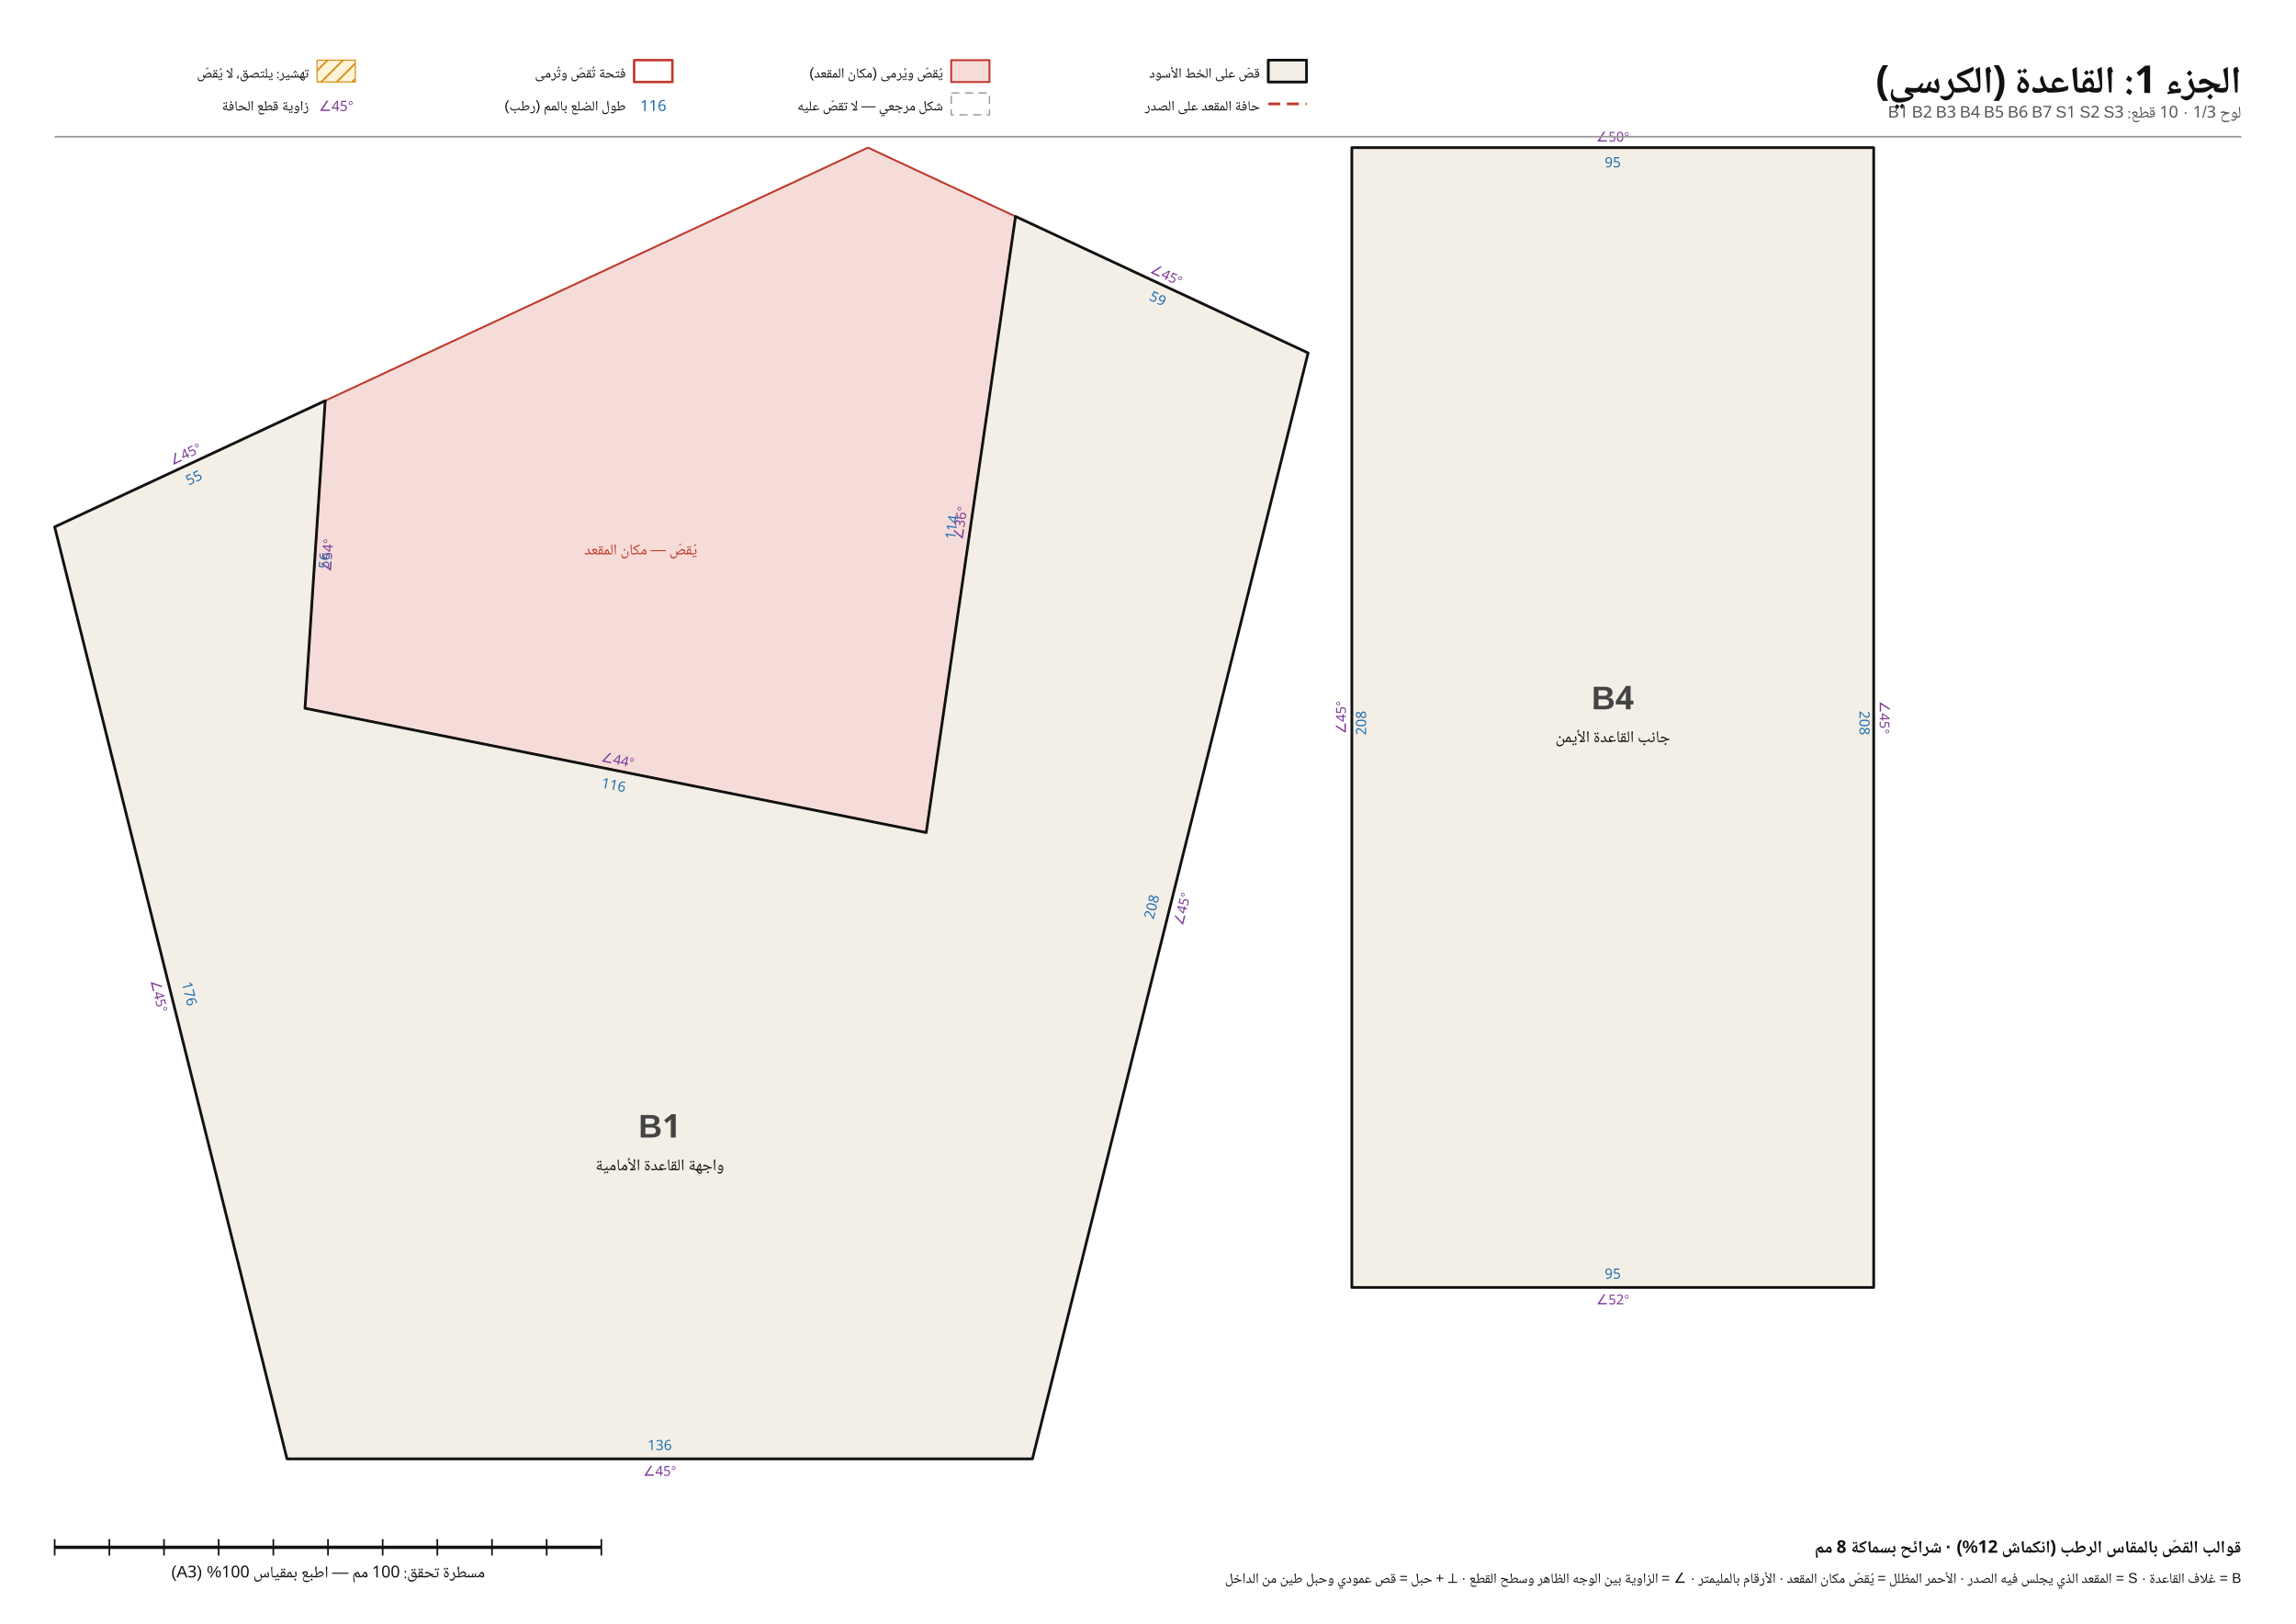
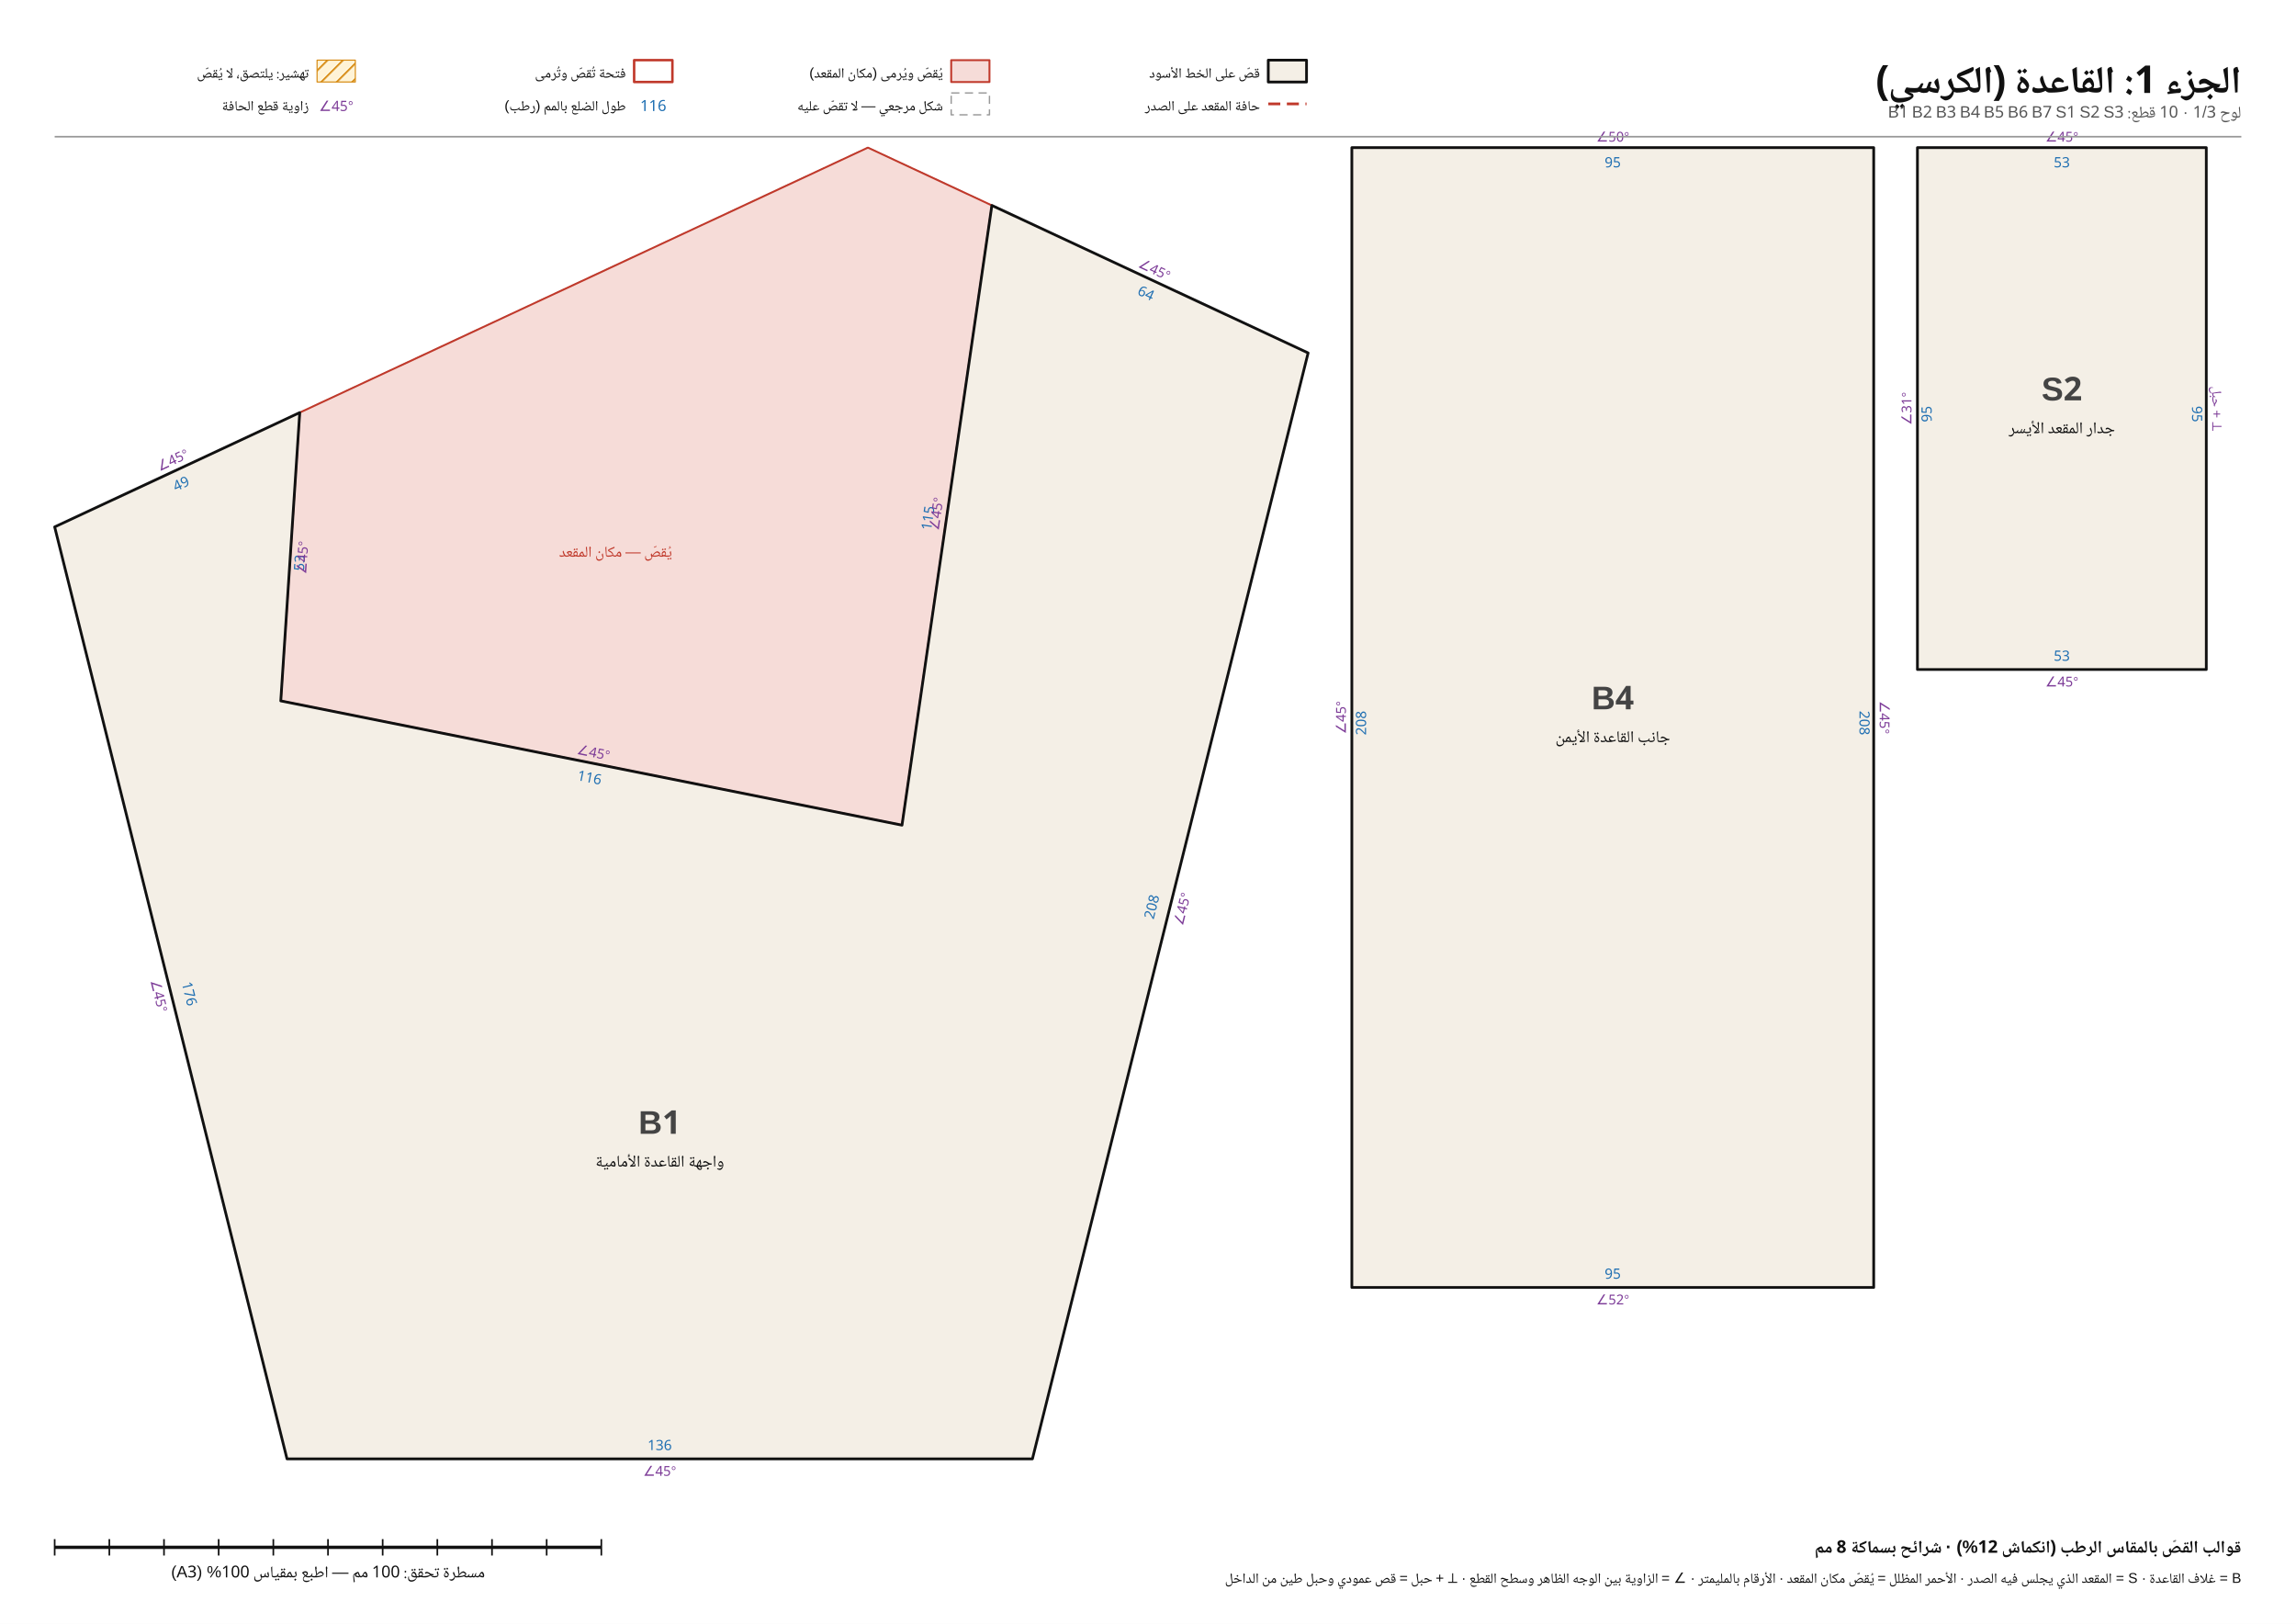
<svg xmlns="http://www.w3.org/2000/svg" width="420mm" height="297mm" viewBox="0 0 420 297" font-family="Noto Naskh Arabic, Amiri, Tahoma, Arial, sans-serif">
  <rect width="420" height="297" fill="#fff" />
  <defs>
    <marker id="ar" viewBox="0 0 10 10" refX="10" refY="5" markerWidth="5" markerHeight="5" orient="auto-start-reverse">
      <path d="M0,1 L10,5 L0,9 z" fill="#c0392b" />
    </marker>
    <marker id="ab" viewBox="0 0 10 10" refX="10" refY="5" markerWidth="4" markerHeight="4" orient="auto">
      <path d="M0,1 L10,5 L0,9 z" fill="#1f6fb2" />
    </marker>
    <pattern id="hatch" width="2" height="2" patternUnits="userSpaceOnUse" patternTransform="rotate(45)">
      <rect width="2" height="2" fill="#fff3d6" />
      <line x1="0" y1="0" x2="0" y2="2" stroke="#d68910" stroke-width="0.6" />
    </pattern>
  </defs>
  <polygon points="52.50,266.82 10.00,96.37 158.76,27.00 239.29,64.55 188.86,266.82 52.50,266.82" fill="none" stroke="#999" stroke-width="0.25" stroke-dasharray="2,1.5" stroke-linejoin="round" />
-   <polygon points="55.79,129.54 59.49,73.29 158.76,27.00 185.77,39.59 169.43,152.27 55.79,129.54" fill="#f6dcd8" stroke="#c0392b" stroke-width="0.35" stroke-linejoin="round" />
-   <text x="117.22" y="101.42" font-size="2.8" text-anchor="middle" fill="#c0392b" font-weight="normal" direction="rtl">يُقصّ — مكان المقعد</text>
-   <polygon points="10.00,96.37 59.49,73.29 55.79,129.54 169.43,152.27 185.77,39.59 239.29,64.55 188.86,266.82 52.50,266.82 10.00,96.37" fill="#f4efe6" stroke="#111" stroke-width="0.5" stroke-linejoin="round" />
-   <text x="35.85" y="88.19" font-size="2.6" text-anchor="middle" fill="#1f6fb2" font-weight="normal" direction="ltr" transform="rotate(-25.0 35.85 88.19)">55</text>
-   <text x="60.24" y="102.59" font-size="2.6" text-anchor="middle" fill="#1f6fb2" font-weight="normal" direction="ltr" transform="rotate(-86.2 60.24 102.59)">56</text>
-   <text x="112.10" y="144.46" font-size="2.6" text-anchor="middle" fill="#1f6fb2" font-weight="normal" direction="ltr" transform="rotate(11.3 112.10 144.46)">116</text>
-   <text x="175.03" y="96.56" font-size="2.6" text-anchor="middle" fill="#1f6fb2" font-weight="normal" direction="ltr" transform="rotate(-81.7 175.03 96.56)">114</text>
-   <text x="211.43" y="55.43" font-size="2.6" text-anchor="middle" fill="#1f6fb2" font-weight="normal" direction="ltr" transform="rotate(25.0 211.43 55.43)">59</text>
+   <polygon points="51.36,128.19 54.83,75.46 158.76,27.00 181.44,37.57 165.00,150.92 51.36,128.19" fill="#f6dcd8" stroke="#c0392b" stroke-width="0.35" stroke-linejoin="round" />
+   <text x="112.61" y="101.83" font-size="2.8" text-anchor="middle" fill="#c0392b" font-weight="normal" direction="rtl">يُقصّ — مكان المقعد</text>
+   <polygon points="10.00,96.37 54.83,75.46 51.36,128.19 165.00,150.92 181.44,37.57 239.29,64.55 188.86,266.82 52.50,266.82 10.00,96.37" fill="#f4efe6" stroke="#111" stroke-width="0.5" stroke-linejoin="round" />
+   <text x="33.51" y="89.27" font-size="2.6" text-anchor="middle" fill="#1f6fb2" font-weight="normal" direction="ltr" transform="rotate(-25.0 33.51 89.27)">49</text>
+   <text x="55.69" y="103.00" font-size="2.6" text-anchor="middle" fill="#1f6fb2" font-weight="normal" direction="ltr" transform="rotate(-86.2 55.69 103.00)">53</text>
+   <text x="107.67" y="143.10" font-size="2.6" text-anchor="middle" fill="#1f6fb2" font-weight="normal" direction="ltr" transform="rotate(11.3 107.67 143.10)">116</text>
+   <text x="170.65" y="94.87" font-size="2.6" text-anchor="middle" fill="#1f6fb2" font-weight="normal" direction="ltr" transform="rotate(-81.7 170.65 94.87)">115</text>
+   <text x="209.27" y="54.42" font-size="2.6" text-anchor="middle" fill="#1f6fb2" font-weight="normal" direction="ltr" transform="rotate(25.0 209.27 54.42)">64</text>
  <text x="211.56" y="166.06" font-size="2.6" text-anchor="middle" fill="#1f6fb2" font-weight="normal" direction="ltr" transform="rotate(-76.0 211.56 166.06)">208</text>
  <text x="120.68" y="265.22" font-size="2.6" text-anchor="middle" fill="#1f6fb2" font-weight="normal" direction="ltr">136</text>
  <text x="33.77" y="181.97" font-size="2.6" text-anchor="middle" fill="#1f6fb2" font-weight="normal" direction="ltr" transform="rotate(76.0 33.77 181.97)">176</text>
-   <text x="34.28" y="83.83" font-size="2.5" text-anchor="middle" fill="#7d3c98" font-weight="normal" direction="ltr" transform="rotate(-25.0 34.28 83.83)">∠45°</text>
-   <text x="60.74" y="101.62" font-size="2.5" text-anchor="middle" fill="#7d3c98" font-weight="normal" direction="ltr" transform="rotate(-86.2 60.74 101.62)">∠54°</text>
-   <text x="112.83" y="139.83" font-size="2.5" text-anchor="middle" fill="#7d3c98" font-weight="normal" direction="ltr" transform="rotate(11.3 112.83 139.83)">∠44°</text>
-   <text x="176.51" y="95.77" font-size="2.5" text-anchor="middle" fill="#7d3c98" font-weight="normal" direction="ltr" transform="rotate(-81.7 176.51 95.77)">∠36°</text>
-   <text x="213.00" y="51.08" font-size="2.5" text-anchor="middle" fill="#7d3c98" font-weight="normal" direction="ltr" transform="rotate(25.0 213.00 51.08)">∠45°</text>
+   <text x="31.95" y="84.92" font-size="2.5" text-anchor="middle" fill="#7d3c98" font-weight="normal" direction="ltr" transform="rotate(-25.0 31.95 84.92)">∠45°</text>
+   <text x="56.19" y="102.03" font-size="2.5" text-anchor="middle" fill="#7d3c98" font-weight="normal" direction="ltr" transform="rotate(-86.2 56.19 102.03)">∠45°</text>
+   <text x="108.40" y="138.47" font-size="2.5" text-anchor="middle" fill="#7d3c98" font-weight="normal" direction="ltr" transform="rotate(11.3 108.40 138.47)">∠45°</text>
+   <text x="172.13" y="94.09" font-size="2.5" text-anchor="middle" fill="#7d3c98" font-weight="normal" direction="ltr" transform="rotate(-81.7 172.13 94.09)">∠45°</text>
+   <text x="210.83" y="50.07" font-size="2.5" text-anchor="middle" fill="#7d3c98" font-weight="normal" direction="ltr" transform="rotate(25.0 210.83 50.07)">∠45°</text>
  <text x="217.09" y="166.44" font-size="2.5" text-anchor="middle" fill="#7d3c98" font-weight="normal" direction="ltr" transform="rotate(-76.0 217.09 166.44)">∠45°</text>
  <text x="120.68" y="269.92" font-size="2.5" text-anchor="middle" fill="#7d3c98" font-weight="normal" direction="ltr">∠45°</text>
  <text x="28.24" y="182.35" font-size="2.5" text-anchor="middle" fill="#7d3c98" font-weight="normal" direction="ltr" transform="rotate(76.0 28.24 182.35)">∠45°</text>
-   <text x="120.68" y="208.05" font-size="6" text-anchor="middle" fill="#444" font-weight="bold" direction="ltr">B1</text>
-   <text x="120.68" y="214.05" font-size="3" text-anchor="middle" fill="#111" font-weight="normal" direction="rtl">واجهة القاعدة الأمامية</text>
+   <text x="120.68" y="207.37" font-size="6" text-anchor="middle" fill="#444" font-weight="bold" direction="ltr">B1</text>
+   <text x="120.68" y="213.37" font-size="3" text-anchor="middle" fill="#111" font-weight="normal" direction="rtl">واجهة القاعدة الأمامية</text>
  <polygon points="247.29,235.47 247.29,27.00 342.75,27.00 342.75,235.47 247.29,235.47" fill="#f4efe6" stroke="#111" stroke-width="0.5" stroke-linejoin="round" />
  <text x="249.89" y="132.23" font-size="2.6" text-anchor="middle" fill="#1f6fb2" font-weight="normal" direction="ltr" transform="rotate(-90.0 249.89 132.23)">208</text>
  <text x="295.02" y="30.60" font-size="2.6" text-anchor="middle" fill="#1f6fb2" font-weight="normal" direction="ltr">95</text>
  <text x="340.15" y="132.23" font-size="2.6" text-anchor="middle" fill="#1f6fb2" font-weight="normal" direction="ltr" transform="rotate(90.0 340.15 132.23)">208</text>
  <text x="295.02" y="233.87" font-size="2.6" text-anchor="middle" fill="#1f6fb2" font-weight="normal" direction="ltr">95</text>
  <text x="246.19" y="131.23" font-size="2.5" text-anchor="middle" fill="#7d3c98" font-weight="normal" direction="ltr" transform="rotate(-90.0 246.19 131.23)">∠45°</text>
  <text x="295.02" y="25.90" font-size="2.5" text-anchor="middle" fill="#7d3c98" font-weight="normal" direction="ltr">∠50°</text>
  <text x="343.85" y="131.23" font-size="2.5" text-anchor="middle" fill="#7d3c98" font-weight="normal" direction="ltr" transform="rotate(90.0 343.85 131.23)">∠45°</text>
  <text x="295.02" y="238.57" font-size="2.5" text-anchor="middle" fill="#7d3c98" font-weight="normal" direction="ltr">∠52°</text>
  <text x="295.02" y="129.73" font-size="6" text-anchor="middle" fill="#444" font-weight="bold" direction="ltr">B4</text>
  <text x="295.02" y="135.73" font-size="3" text-anchor="middle" fill="#111" font-weight="normal" direction="rtl">جانب القاعدة الأيمن</text>
+   <polygon points="350.75,27.00 403.59,27.00 403.59,122.45 350.75,122.45 350.75,27.00" fill="#f4efe6" stroke="#111" stroke-width="0.5" stroke-linejoin="round" />
+   <text x="377.17" y="30.60" font-size="2.6" text-anchor="middle" fill="#1f6fb2" font-weight="normal" direction="ltr">53</text>
+   <text x="400.99" y="75.73" font-size="2.6" text-anchor="middle" fill="#1f6fb2" font-weight="normal" direction="ltr" transform="rotate(90.0 400.99 75.73)">95</text>
+   <text x="377.17" y="120.85" font-size="2.6" text-anchor="middle" fill="#1f6fb2" font-weight="normal" direction="ltr">53</text>
+   <text x="353.35" y="75.73" font-size="2.6" text-anchor="middle" fill="#1f6fb2" font-weight="normal" direction="ltr" transform="rotate(-90.0 353.35 75.73)">95</text>
+   <text x="377.17" y="25.90" font-size="2.5" text-anchor="middle" fill="#7d3c98" font-weight="normal" direction="ltr">∠45°</text>
+   <text x="404.69" y="74.73" font-size="2.5" text-anchor="middle" fill="#7d3c98" font-weight="normal" direction="rtl" transform="rotate(90.0 404.69 74.73)">⟂ + حبل</text>
+   <text x="377.17" y="125.55" font-size="2.5" text-anchor="middle" fill="#7d3c98" font-weight="normal" direction="ltr">∠45°</text>
+   <text x="349.65" y="74.73" font-size="2.5" text-anchor="middle" fill="#7d3c98" font-weight="normal" direction="ltr" transform="rotate(-90.0 349.65 74.73)">∠31°</text>
+   <text x="377.17" y="73.23" font-size="6" text-anchor="middle" fill="#444" font-weight="bold" direction="ltr">S2</text>
+   <text x="377.17" y="79.23" font-size="3" text-anchor="middle" fill="#111" font-weight="normal" direction="rtl">جدار المقعد الأيسر</text>
  <text x="410.00" y="17.00" font-size="7" text-anchor="start" fill="#111" font-weight="bold" direction="rtl">الجزء 1: القاعدة (الكرسي)</text>
  <text x="410.00" y="21.50" font-size="3" text-anchor="start" fill="#555" font-weight="normal" direction="rtl">لوح 1/3 · 10 قطع: B1 B2 B3 B4 B5 B6 B7 S1 S2 S3</text>
  <polygon points="232.00,11.00 239.00,11.00 239.00,15.00 232.00,15.00" fill="#f4efe6" stroke="#111" stroke-width="0.5" stroke-linejoin="round" />
  <text x="230.50" y="14.20" font-size="2.6" text-anchor="start" fill="#111" font-weight="normal" direction="rtl">قصّ على الخط الأسود</text>
  <polygon points="174.00,11.00 181.00,11.00 181.00,15.00 174.00,15.00" fill="#f6dcd8" stroke="#c0392b" stroke-width="0.35" stroke-linejoin="round" />
  <text x="172.50" y="14.20" font-size="2.6" text-anchor="start" fill="#111" font-weight="normal" direction="rtl">يُقصّ ويُرمى (مكان المقعد)</text>
  <polygon points="116.00,11.00 123.00,11.00 123.00,15.00 116.00,15.00" fill="#fff" stroke="#c0392b" stroke-width="0.45" stroke-linejoin="round" />
  <text x="114.50" y="14.20" font-size="2.6" text-anchor="start" fill="#111" font-weight="normal" direction="rtl">فتحة تُقصّ وتُرمى</text>
  <polygon points="58.00,11.00 65.00,11.00 65.00,15.00 58.00,15.00" fill="url(#hatch)" stroke="#d68910" stroke-width="0.2" stroke-linejoin="round" />
  <text x="56.50" y="14.20" font-size="2.6" text-anchor="start" fill="#111" font-weight="normal" direction="rtl">تهشير: يلتصق، لا يُقصّ</text>
  <line x1="232.00" y1="19.00" x2="239.00" y2="19.00" stroke="#c0392b" stroke-width="0.5" stroke-dasharray="2.2,1.2" />
  <text x="230.50" y="20.20" font-size="2.6" text-anchor="start" fill="#111" font-weight="normal" direction="rtl">حافة المقعد على الصدر</text>
  <polygon points="174.00,17.00 181.00,17.00 181.00,21.00 174.00,21.00" fill="none" stroke="#999" stroke-width="0.25" stroke-dasharray="1.5,1" stroke-linejoin="round" />
  <text x="172.50" y="20.20" font-size="2.6" text-anchor="start" fill="#111" font-weight="normal" direction="rtl">شكل مرجعي — لا تقصّ عليه</text>
  <text x="119.50" y="20.30" font-size="2.8" text-anchor="middle" fill="#1f6fb2" font-weight="normal" direction="ltr">116</text>
  <text x="114.50" y="20.20" font-size="2.6" text-anchor="start" fill="#111" font-weight="normal" direction="rtl">طول الضلع بالمم (رطب)</text>
  <text x="61.50" y="20.30" font-size="2.6" text-anchor="middle" fill="#7d3c98" font-weight="normal" direction="ltr">∠45°</text>
  <text x="56.50" y="20.20" font-size="2.6" text-anchor="start" fill="#111" font-weight="normal" direction="rtl">زاوية قطع الحافة</text>
  <line x1="10.00" y1="25.00" x2="410.00" y2="25.00" stroke="#999" stroke-width="0.3" />
  <line x1="10.00" y1="283.00" x2="110.00" y2="283.00" stroke="#111" stroke-width="0.6" />
  <line x1="10.00" y1="281.50" x2="10.00" y2="284.50" stroke="#111" stroke-width="0.3" />
  <line x1="20.00" y1="281.50" x2="20.00" y2="284.50" stroke="#111" stroke-width="0.3" />
  <line x1="30.00" y1="281.50" x2="30.00" y2="284.50" stroke="#111" stroke-width="0.3" />
  <line x1="40.00" y1="281.50" x2="40.00" y2="284.50" stroke="#111" stroke-width="0.3" />
  <line x1="50.00" y1="281.50" x2="50.00" y2="284.50" stroke="#111" stroke-width="0.3" />
  <line x1="60.00" y1="281.50" x2="60.00" y2="284.50" stroke="#111" stroke-width="0.3" />
  <line x1="70.00" y1="281.50" x2="70.00" y2="284.50" stroke="#111" stroke-width="0.3" />
  <line x1="80.00" y1="281.50" x2="80.00" y2="284.50" stroke="#111" stroke-width="0.3" />
  <line x1="90.00" y1="281.50" x2="90.00" y2="284.50" stroke="#111" stroke-width="0.3" />
  <line x1="100.00" y1="281.50" x2="100.00" y2="284.50" stroke="#111" stroke-width="0.3" />
  <line x1="110.00" y1="281.50" x2="110.00" y2="284.50" stroke="#111" stroke-width="0.3" />
  <text x="60.00" y="288.50" font-size="3" text-anchor="middle" fill="#111" font-weight="normal" direction="rtl">مسطرة تحقق: 100 مم — اطبع بمقياس 100% (A3)</text>
  <text x="410.00" y="284.00" font-size="3.2" text-anchor="start" fill="#111" font-weight="bold" direction="rtl">قوالب القصّ بالمقاس الرطب (انكماش 12%) · شرائح بسماكة 8 مم</text>
  <text x="410.00" y="289.50" font-size="2.6" text-anchor="start" fill="#111" font-weight="normal" direction="rtl">B = غلاف القاعدة · S = المقعد الذي يجلس فيه الصدر · الأحمر المظلل = يُقصّ مكان المقعد · الأرقام بالمليمتر · ∠ = الزاوية بين الوجه الظاهر وسطح القطع · ⟂ + حبل = قص عمودي وحبل طين من الداخل</text>
</svg>
